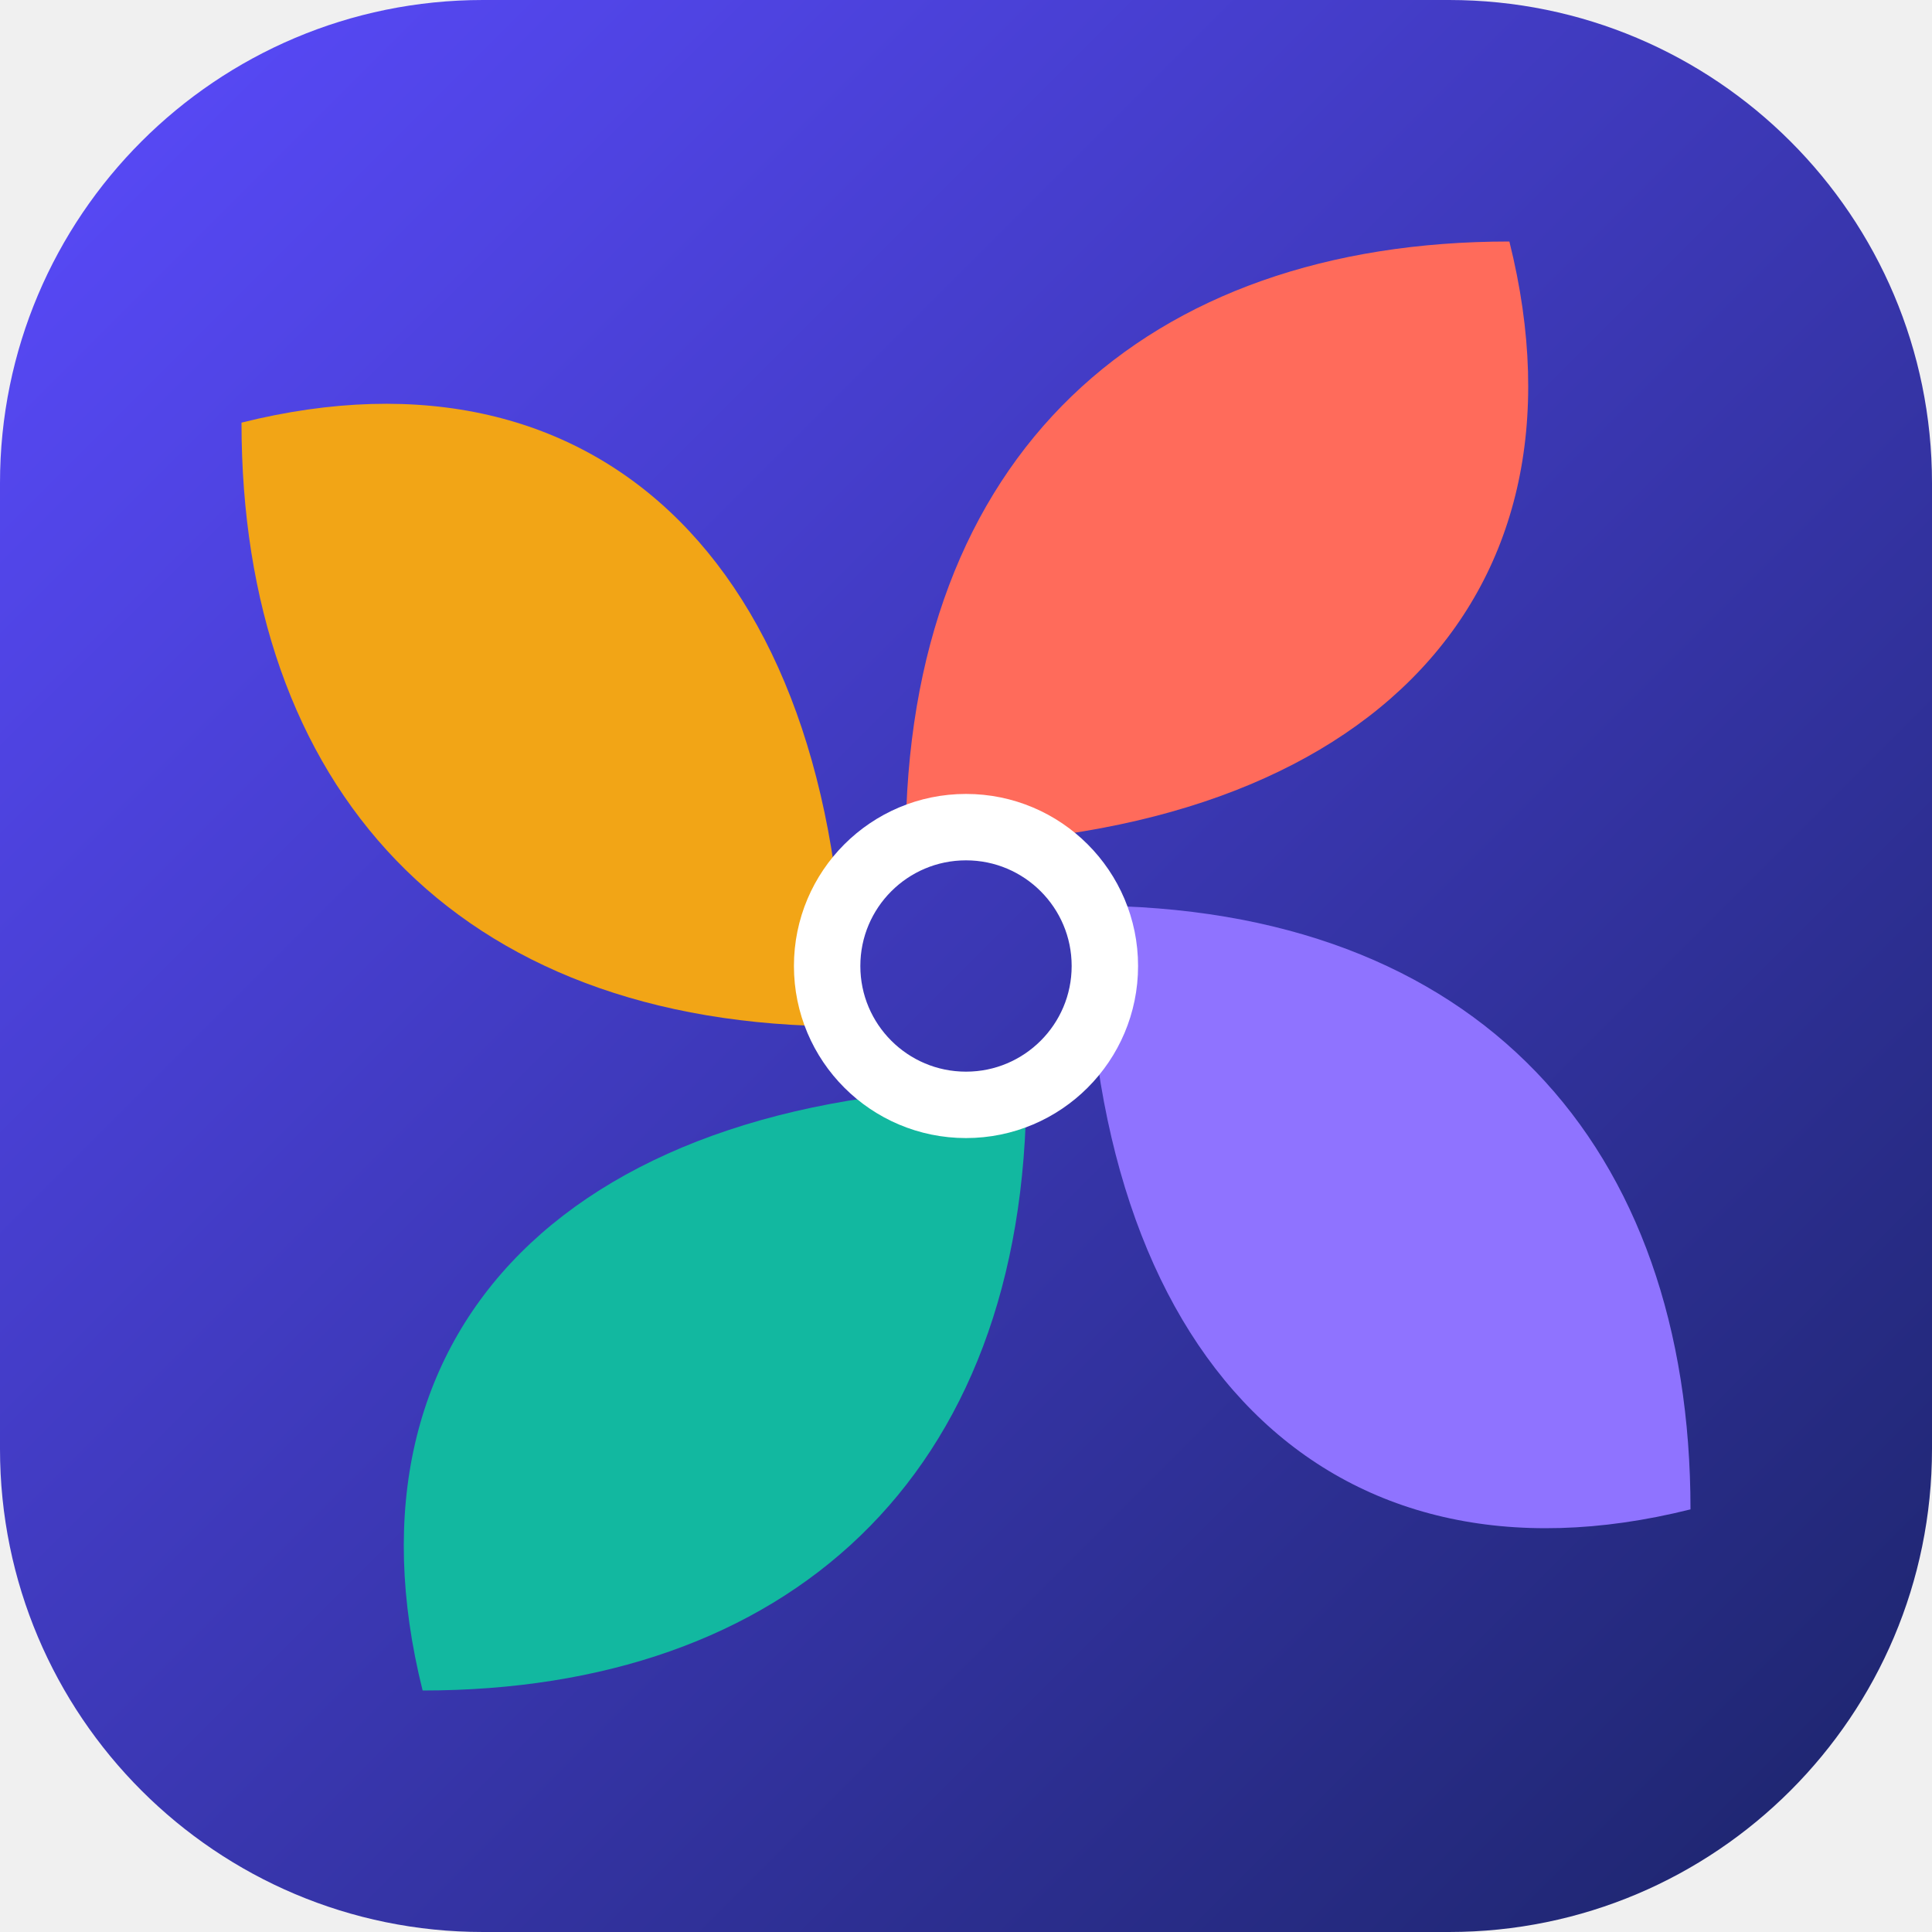
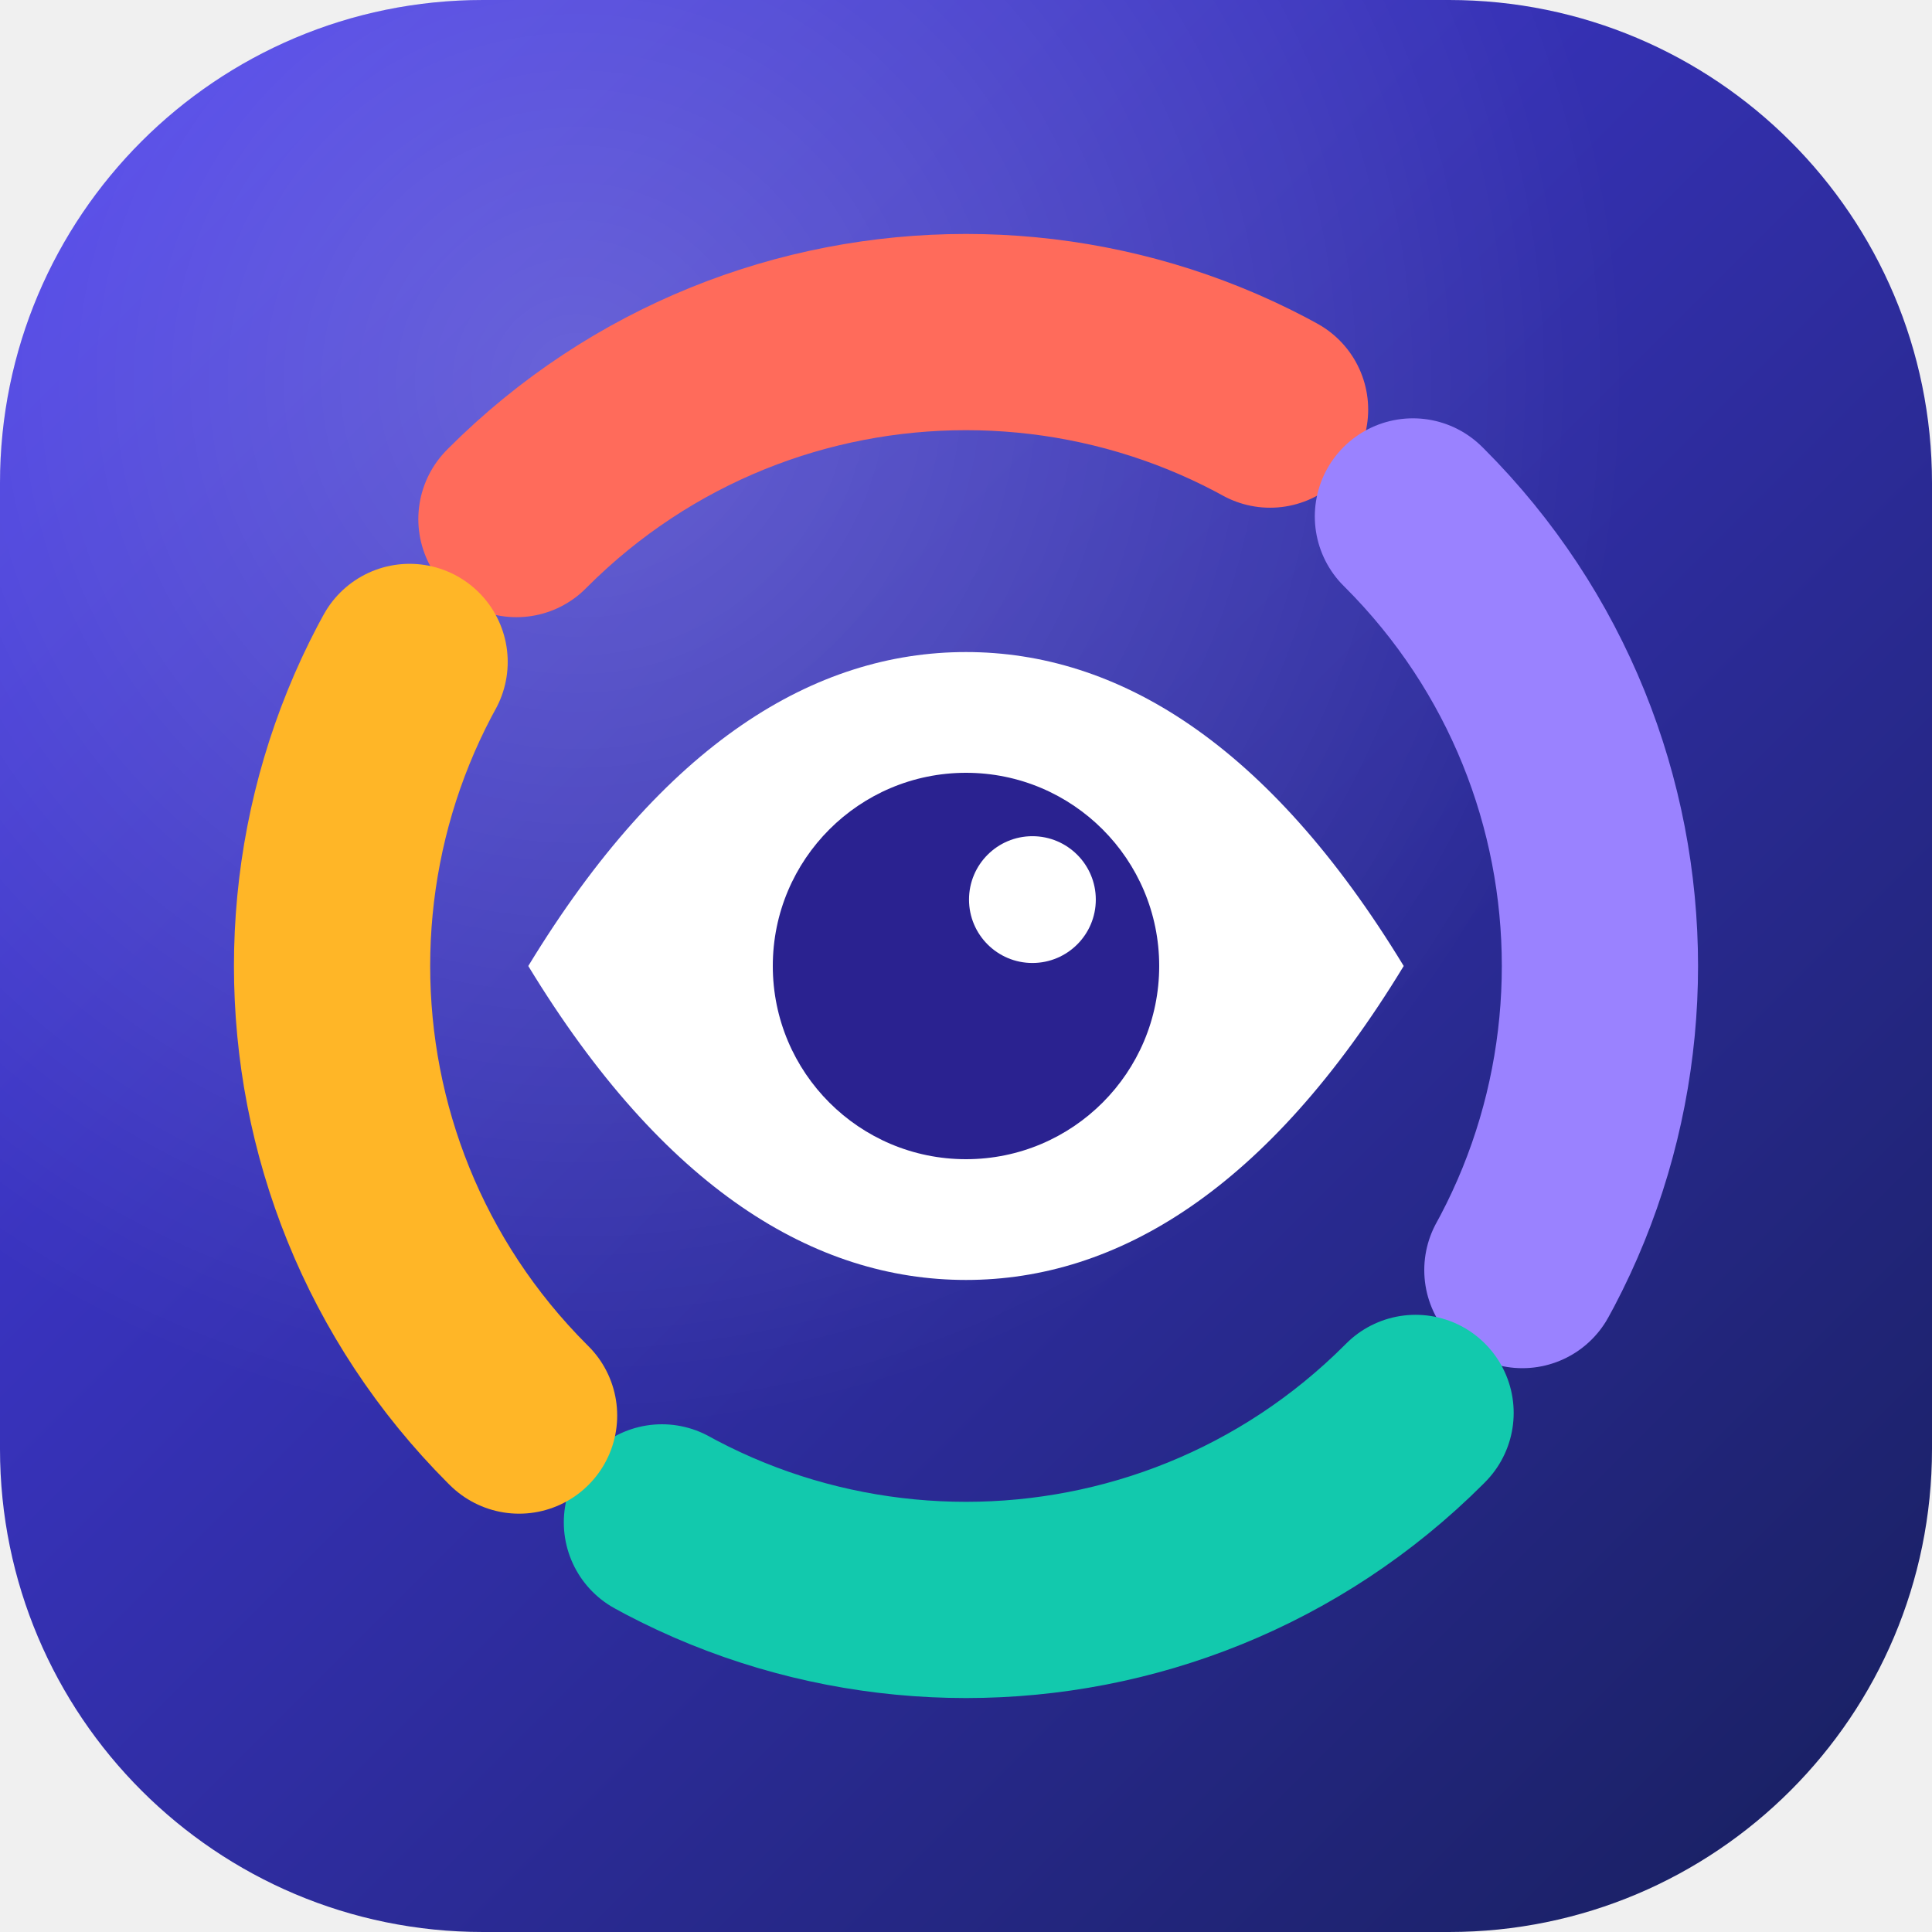
<svg xmlns="http://www.w3.org/2000/svg" viewBox="0 0 64 64" role="img" aria-label="OmniView">
  <defs>
-     <linearGradient id="g" x1="0" y1="0" x2="1" y2="1">
-       <stop offset="0" stop-color="#5b4bff" />
-       <stop offset="1" stop-color="#1b2468" />
+     <linearGradient id="bg" x1="0" y1="0" x2="1" y2="1">
+       <stop offset="0" stop-color="#4a3df0" />
+       <stop offset="1" stop-color="#171f5c" />
    </linearGradient>
+     <radialGradient id="gl" cx=".3" cy=".2" r=".9">
+       <stop offset="0" stop-color="#fff" stop-opacity=".22" />
+       <stop offset=".6" stop-color="#fff" stop-opacity="0" />
+     </radialGradient>
  </defs>
-   <rect width="64" height="64" rx="16" fill="url(#g)" />
-   <g transform="translate(32 32)">
-     <path d="M-2-4C-2-17 6-24 18-24 21-12 13-4-2-4Z" fill="#ff6b5b" />
-     <path d="M-2-4C-2-17 6-24 18-24 21-12 13-4-2-4Z" fill="#8f73ff" transform="rotate(90)" />
-     <path d="M-2-4C-2-17 6-24 18-24 21-12 13-4-2-4Z" fill="#12b8a0" transform="rotate(180)" />
-     <path d="M-2-4C-2-17 6-24 18-24 21-12 13-4-2-4Z" fill="#f2a516" transform="rotate(270)" />
-     <circle r="4.6" fill="none" stroke="#fff" stroke-width="2.2" />
+   <rect width="64" height="64" rx="16" fill="url(#bg)" />
+   <rect width="64" height="64" rx="16" fill="url(#gl)" />
+   <g fill="none" stroke-width="6.5" stroke-linecap="round" transform="rotate(-135 32 32)">
+     <circle cx="32" cy="32" r="21" stroke="#ff6b5b" stroke-dasharray="27 104.9" />
+     <circle cx="32" cy="32" r="21" stroke="#9a82ff" stroke-dasharray="27 104.9" transform="rotate(90 32 32)" />
+     <circle cx="32" cy="32" r="21" stroke="#12c9ad" stroke-dasharray="27 104.9" transform="rotate(180 32 32)" />
+     <circle cx="32" cy="32" r="21" stroke="#ffb627" stroke-dasharray="27 104.9" transform="rotate(270 32 32)" />
  </g>
+   <path d="M17.5 32C22 24.6 27 21.6 32 21.6S42 24.6 46.5 32C42 39.4 37 42.4 32 42.4S22 39.4 17.5 32Z" fill="#fff" />
+   <circle cx="32" cy="32" r="6.4" fill="#2a2290" />
+   <circle cx="34.2" cy="29.8" r="2.1" fill="#fff" />
</svg>
